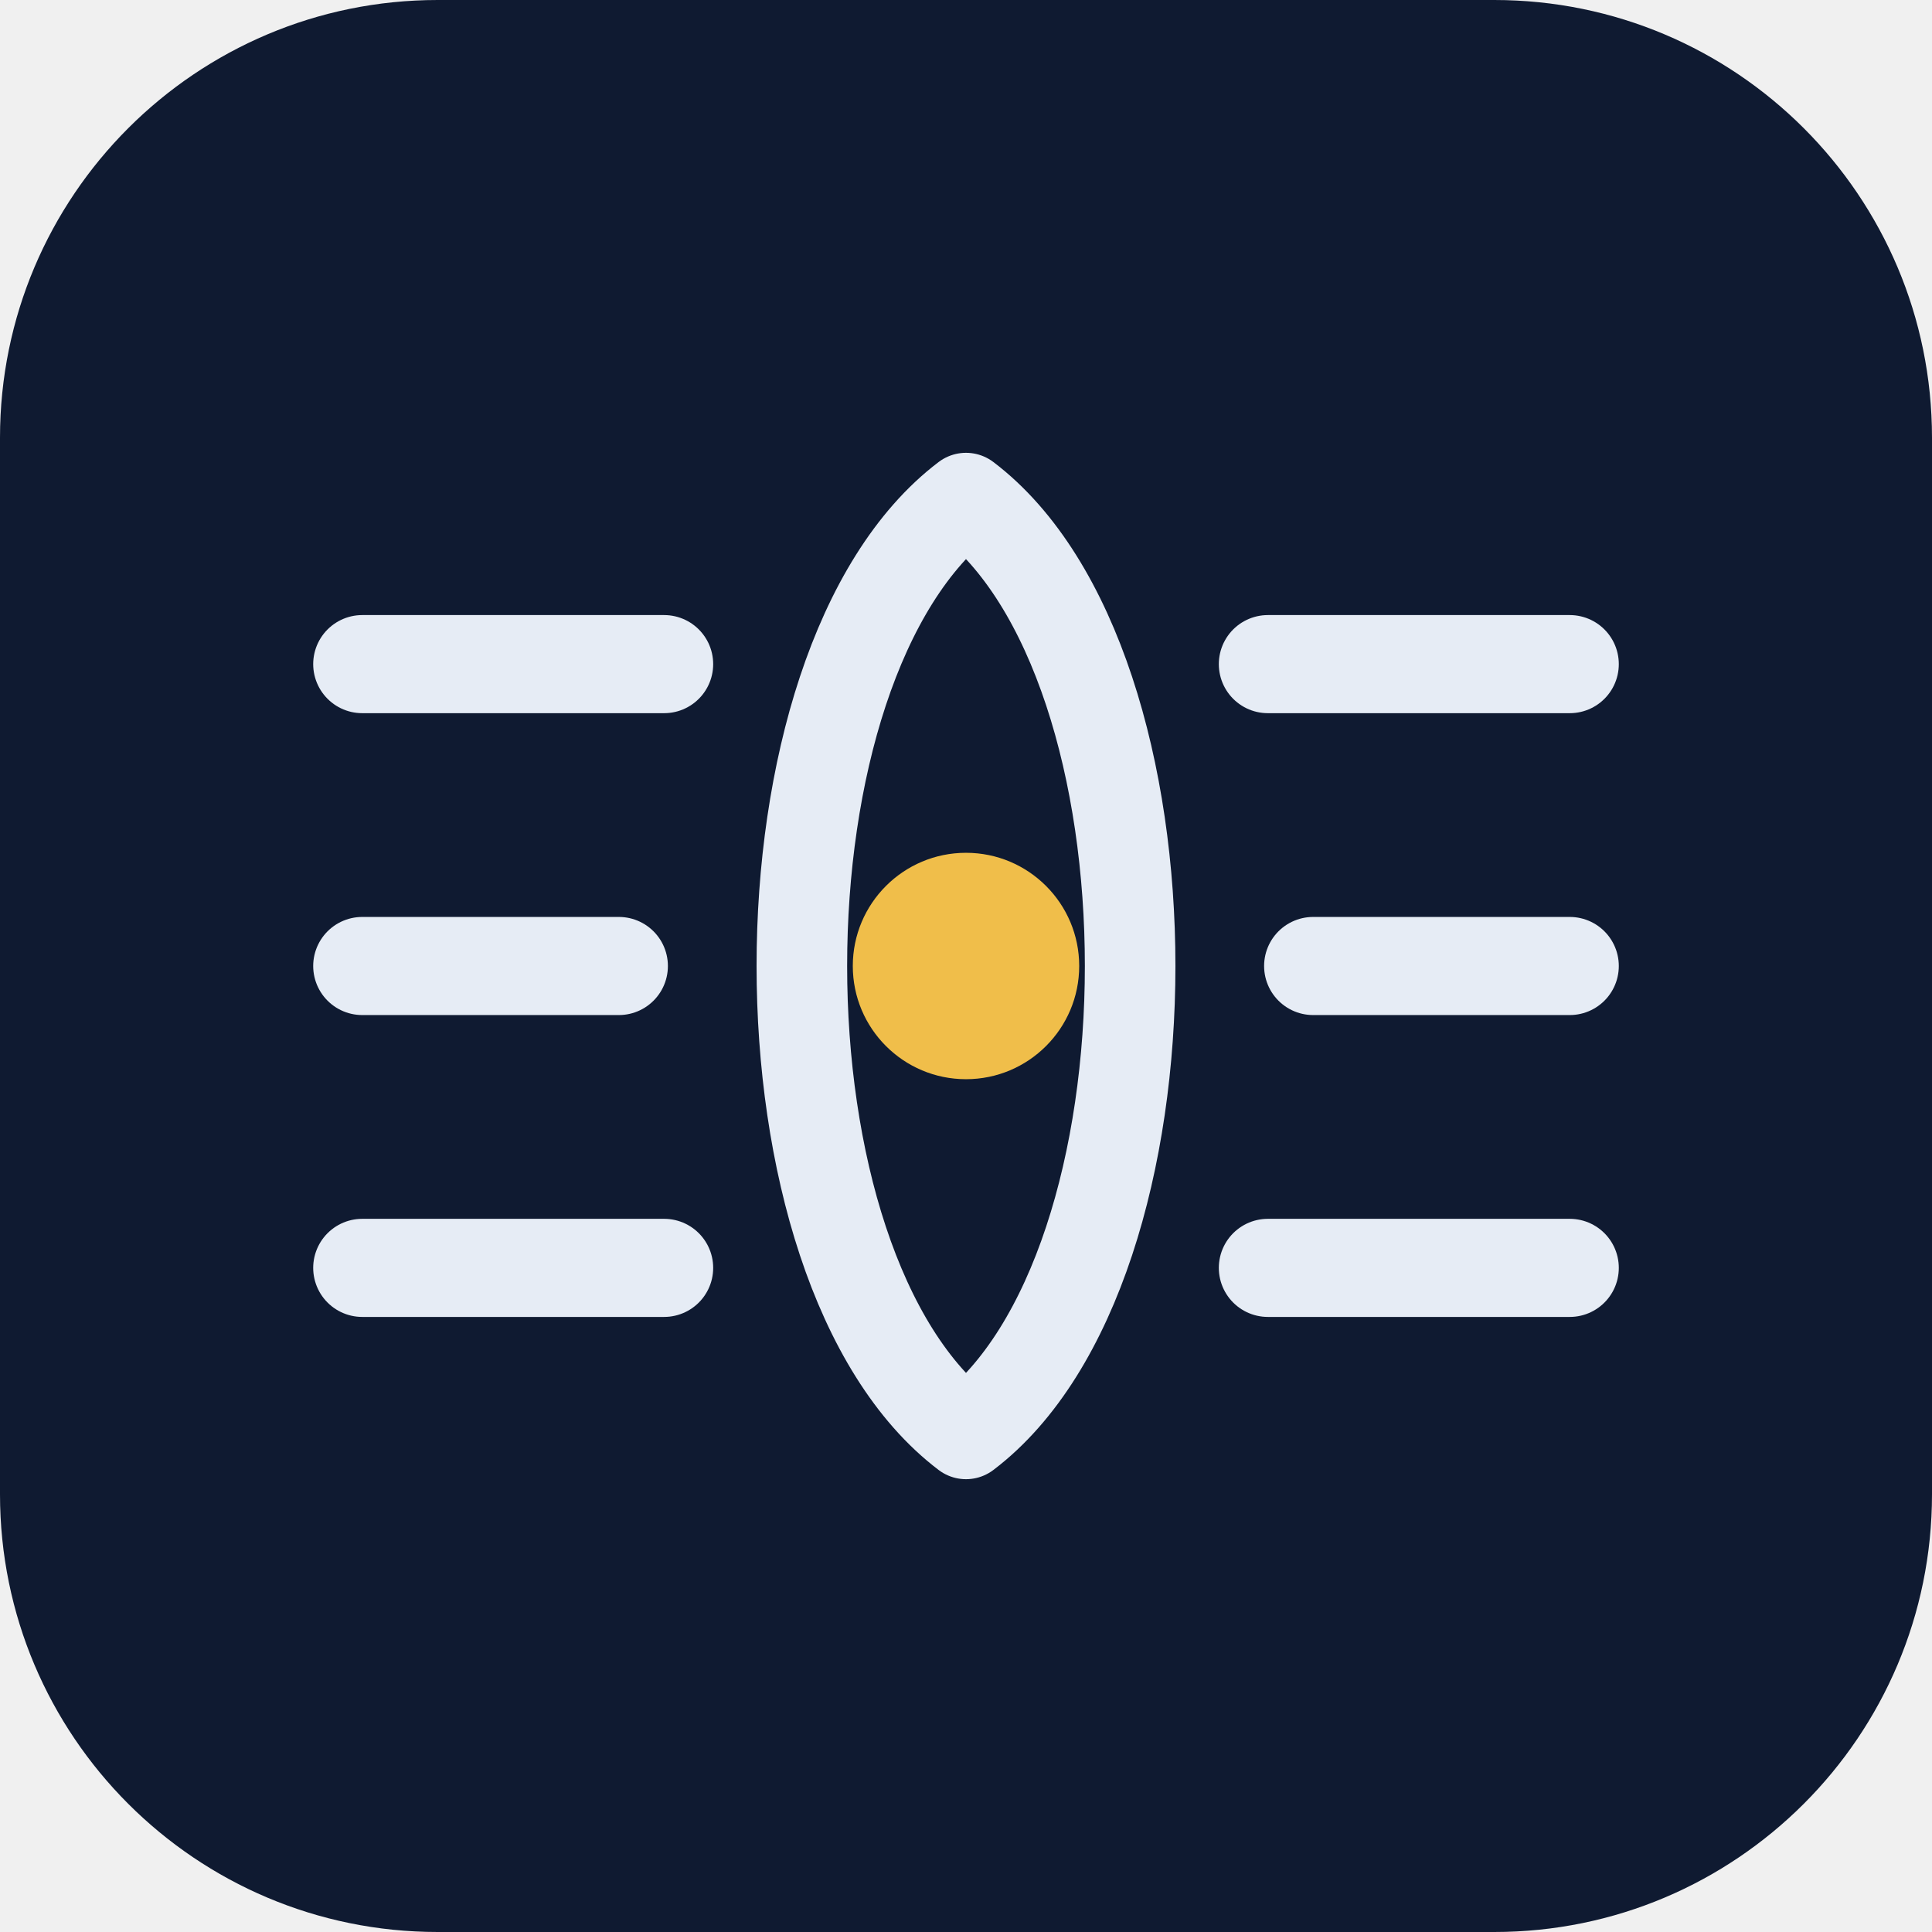
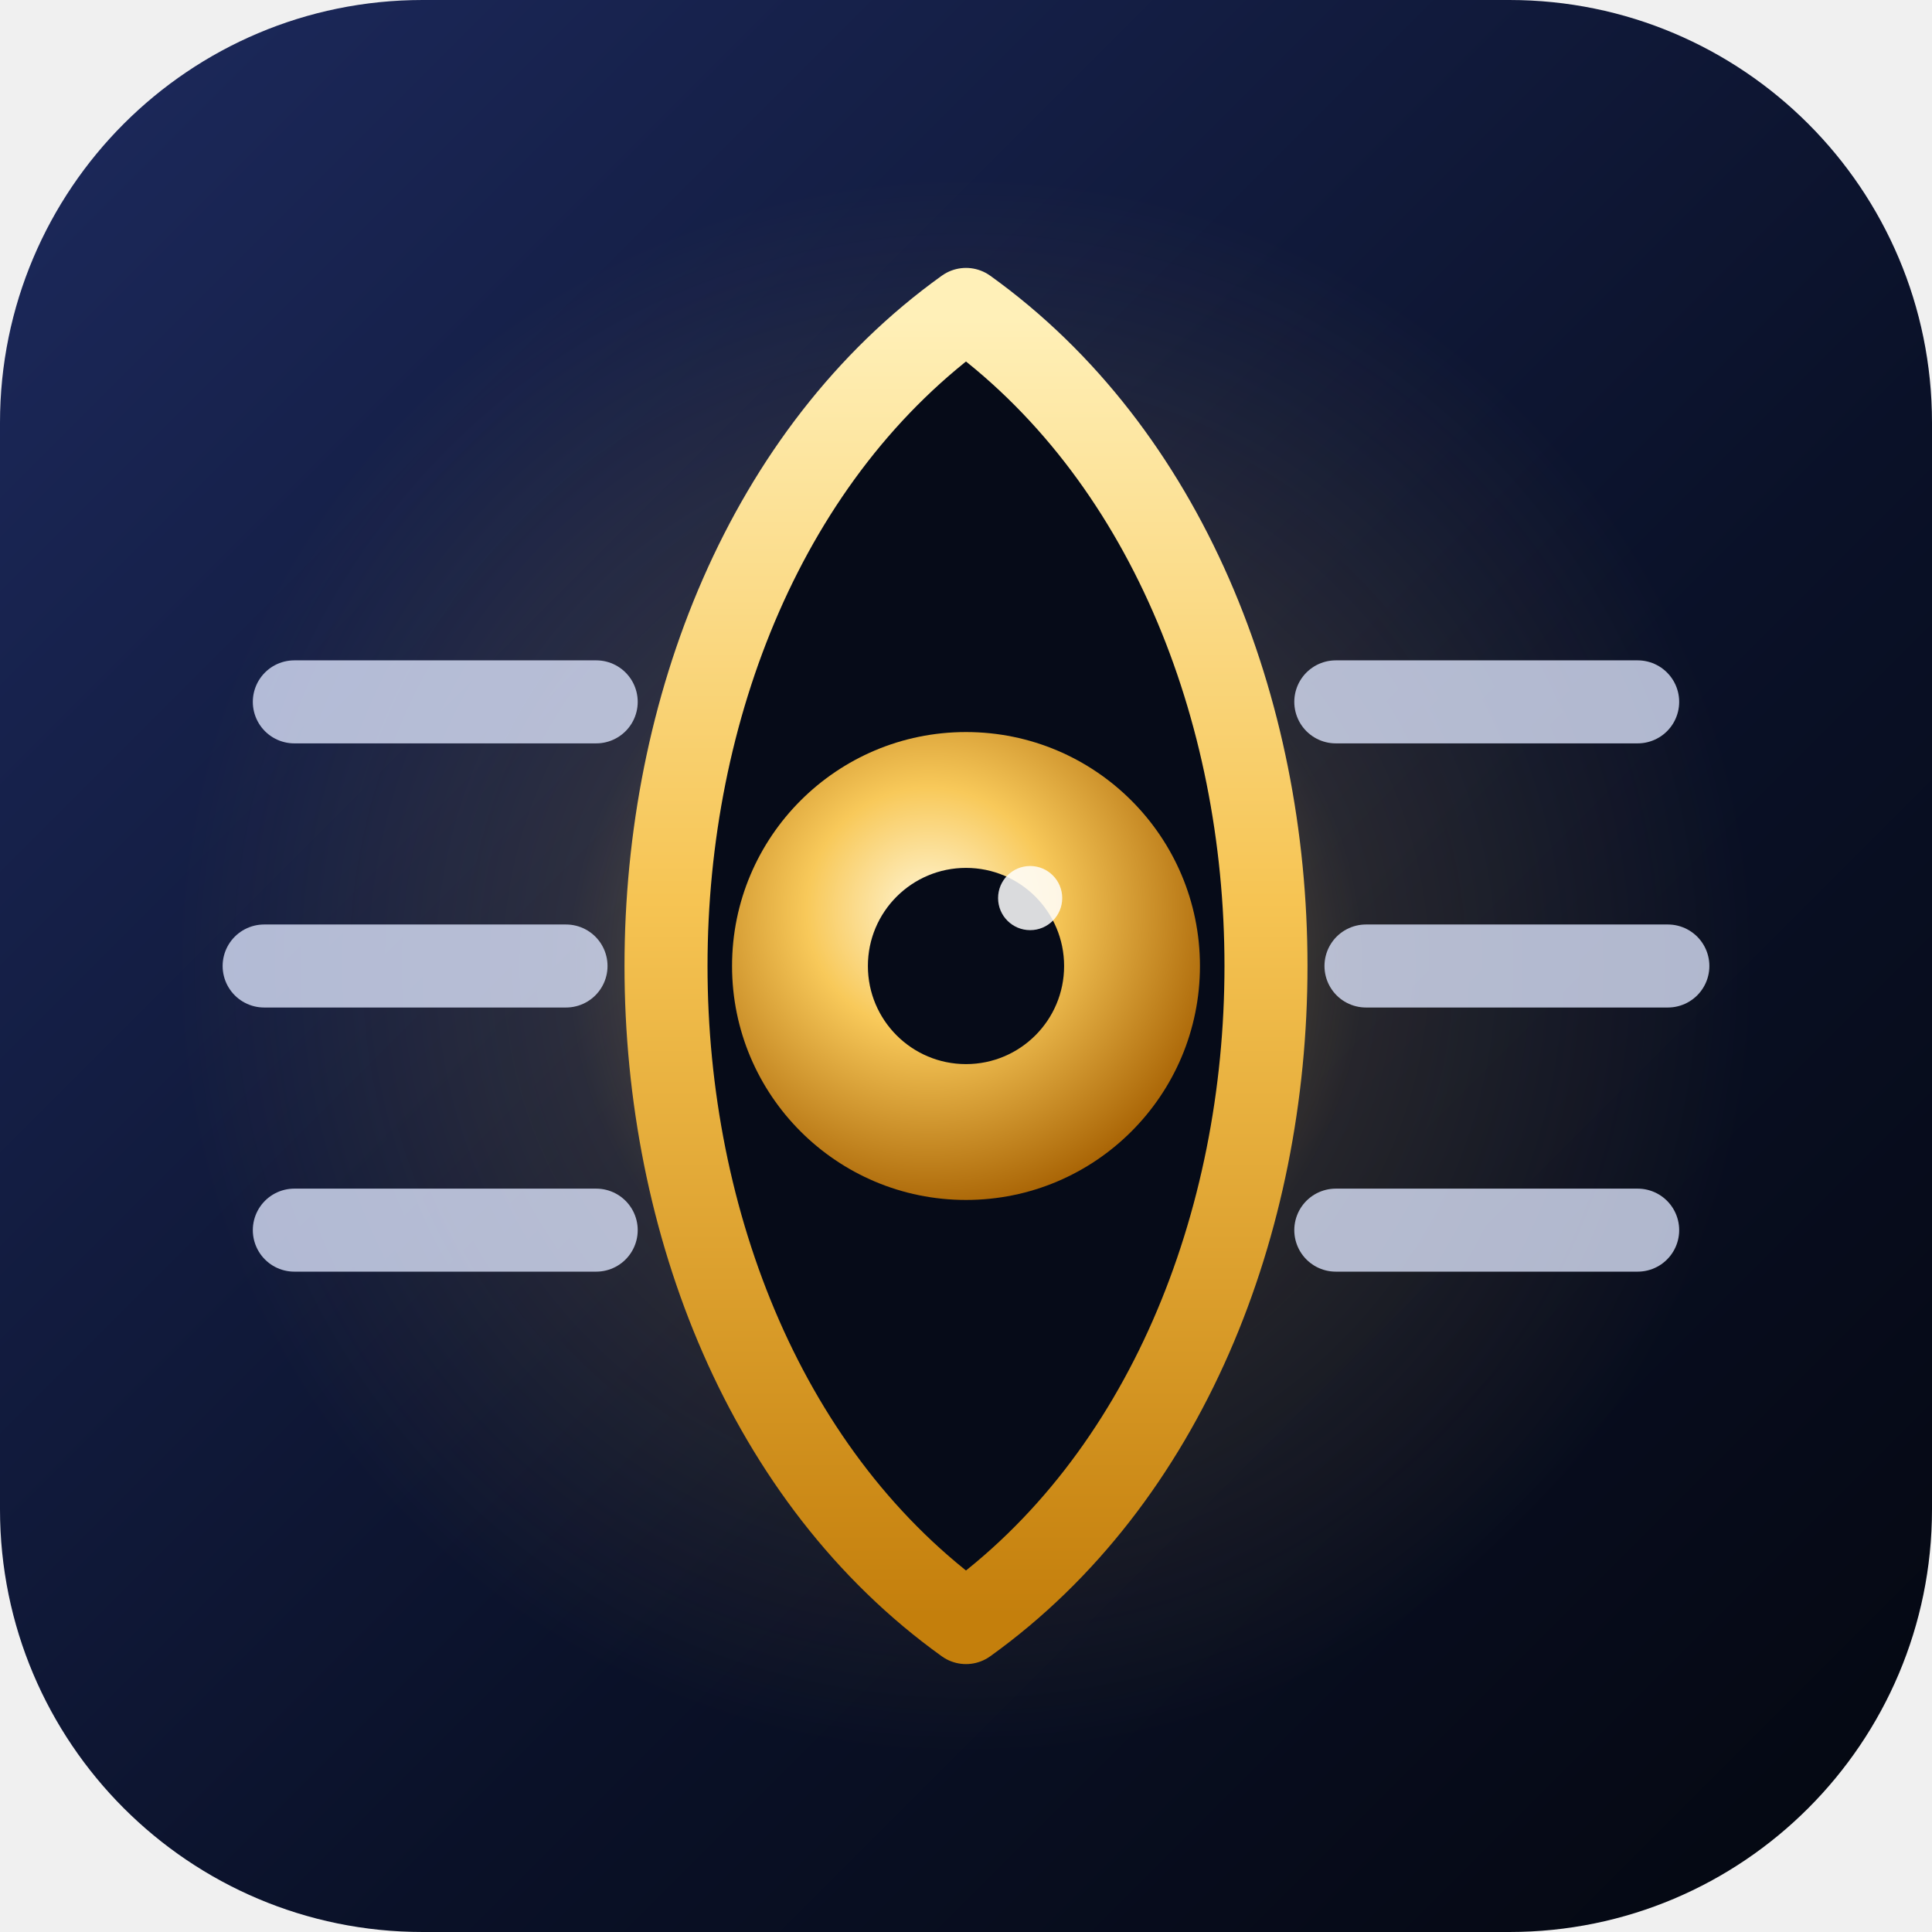
<svg xmlns="http://www.w3.org/2000/svg" viewBox="0 0 512 512">
-   <rect width="512" height="512" rx="116" fill="#0f1a31" />
-   <g stroke="#e6ecf5" stroke-width="26" stroke-linecap="round">
-     <path d="M96 176h80M336 176h80M96 256h68M348 256h68M96 336h80M336 336h80" />
+   <defs>
+     <linearGradient id="bg" x1="0" y1="0" x2="1" y2="1">
+       <stop offset="0" stop-color="#1d2a5e" />
+       <stop offset=".6" stop-color="#0a1128" />
+       <stop offset="1" stop-color="#04070f" />
+     </linearGradient>
+     <radialGradient id="halo" cx="50%" cy="50%" r="50%">
+       <stop offset="0" stop-color="#ffd36b" stop-opacity=".55" />
+       <stop offset=".5" stop-color="#f6c453" stop-opacity=".12" />
+       <stop offset="1" stop-color="#f6c453" stop-opacity="0" />
+     </radialGradient>
+     <linearGradient id="gold" x1="0" y1="0" x2="0" y2="1">
+       <stop offset="0" stop-color="#fff0b8" />
+       <stop offset=".45" stop-color="#f6c453" />
+       <stop offset="1" stop-color="#c47f0c" />
+     </linearGradient>
+     <radialGradient id="iris" cx="42%" cy="38%" r="65%">
+       <stop offset="0" stop-color="#fff6d6" />
+       <stop offset=".4" stop-color="#f8c95a" />
+       <stop offset="1" stop-color="#a86304" />
+     </radialGradient>
+   </defs>
+   <rect width="512" height="512" rx="112" fill="url(#bg)" />
+   <circle cx="256" cy="256" r="210" fill="url(#halo)" />
+   <g stroke="#dfe6ff" stroke-opacity=".78" stroke-width="22" stroke-linecap="round">
+     <path d="M78 186H158M354 186H434M70 256H150M362 256H442M78 326H158M354 326H434" />
  </g>
-   <path d="M256 132c58 44 58 204 0 248c-58-44-58-204 0-248z" fill="none" stroke="#e6ecf5" stroke-width="24" stroke-linejoin="round" />
-   <circle cx="256" cy="256" r="30" fill="#f0be4a" />
+   <path d="M256 82C362 158 362 354 256 430C150 354 150 158 256 82Z" fill="#060b18" stroke="url(#gold)" stroke-width="22" stroke-linejoin="round" />
+   <circle cx="256" cy="256" r="62" fill="url(#iris)" />
+   <circle cx="256" cy="256" r="26" fill="#060b18" />
+   <circle cx="273" cy="238" r="8.5" fill="#fff" fill-opacity=".85" />
</svg>
